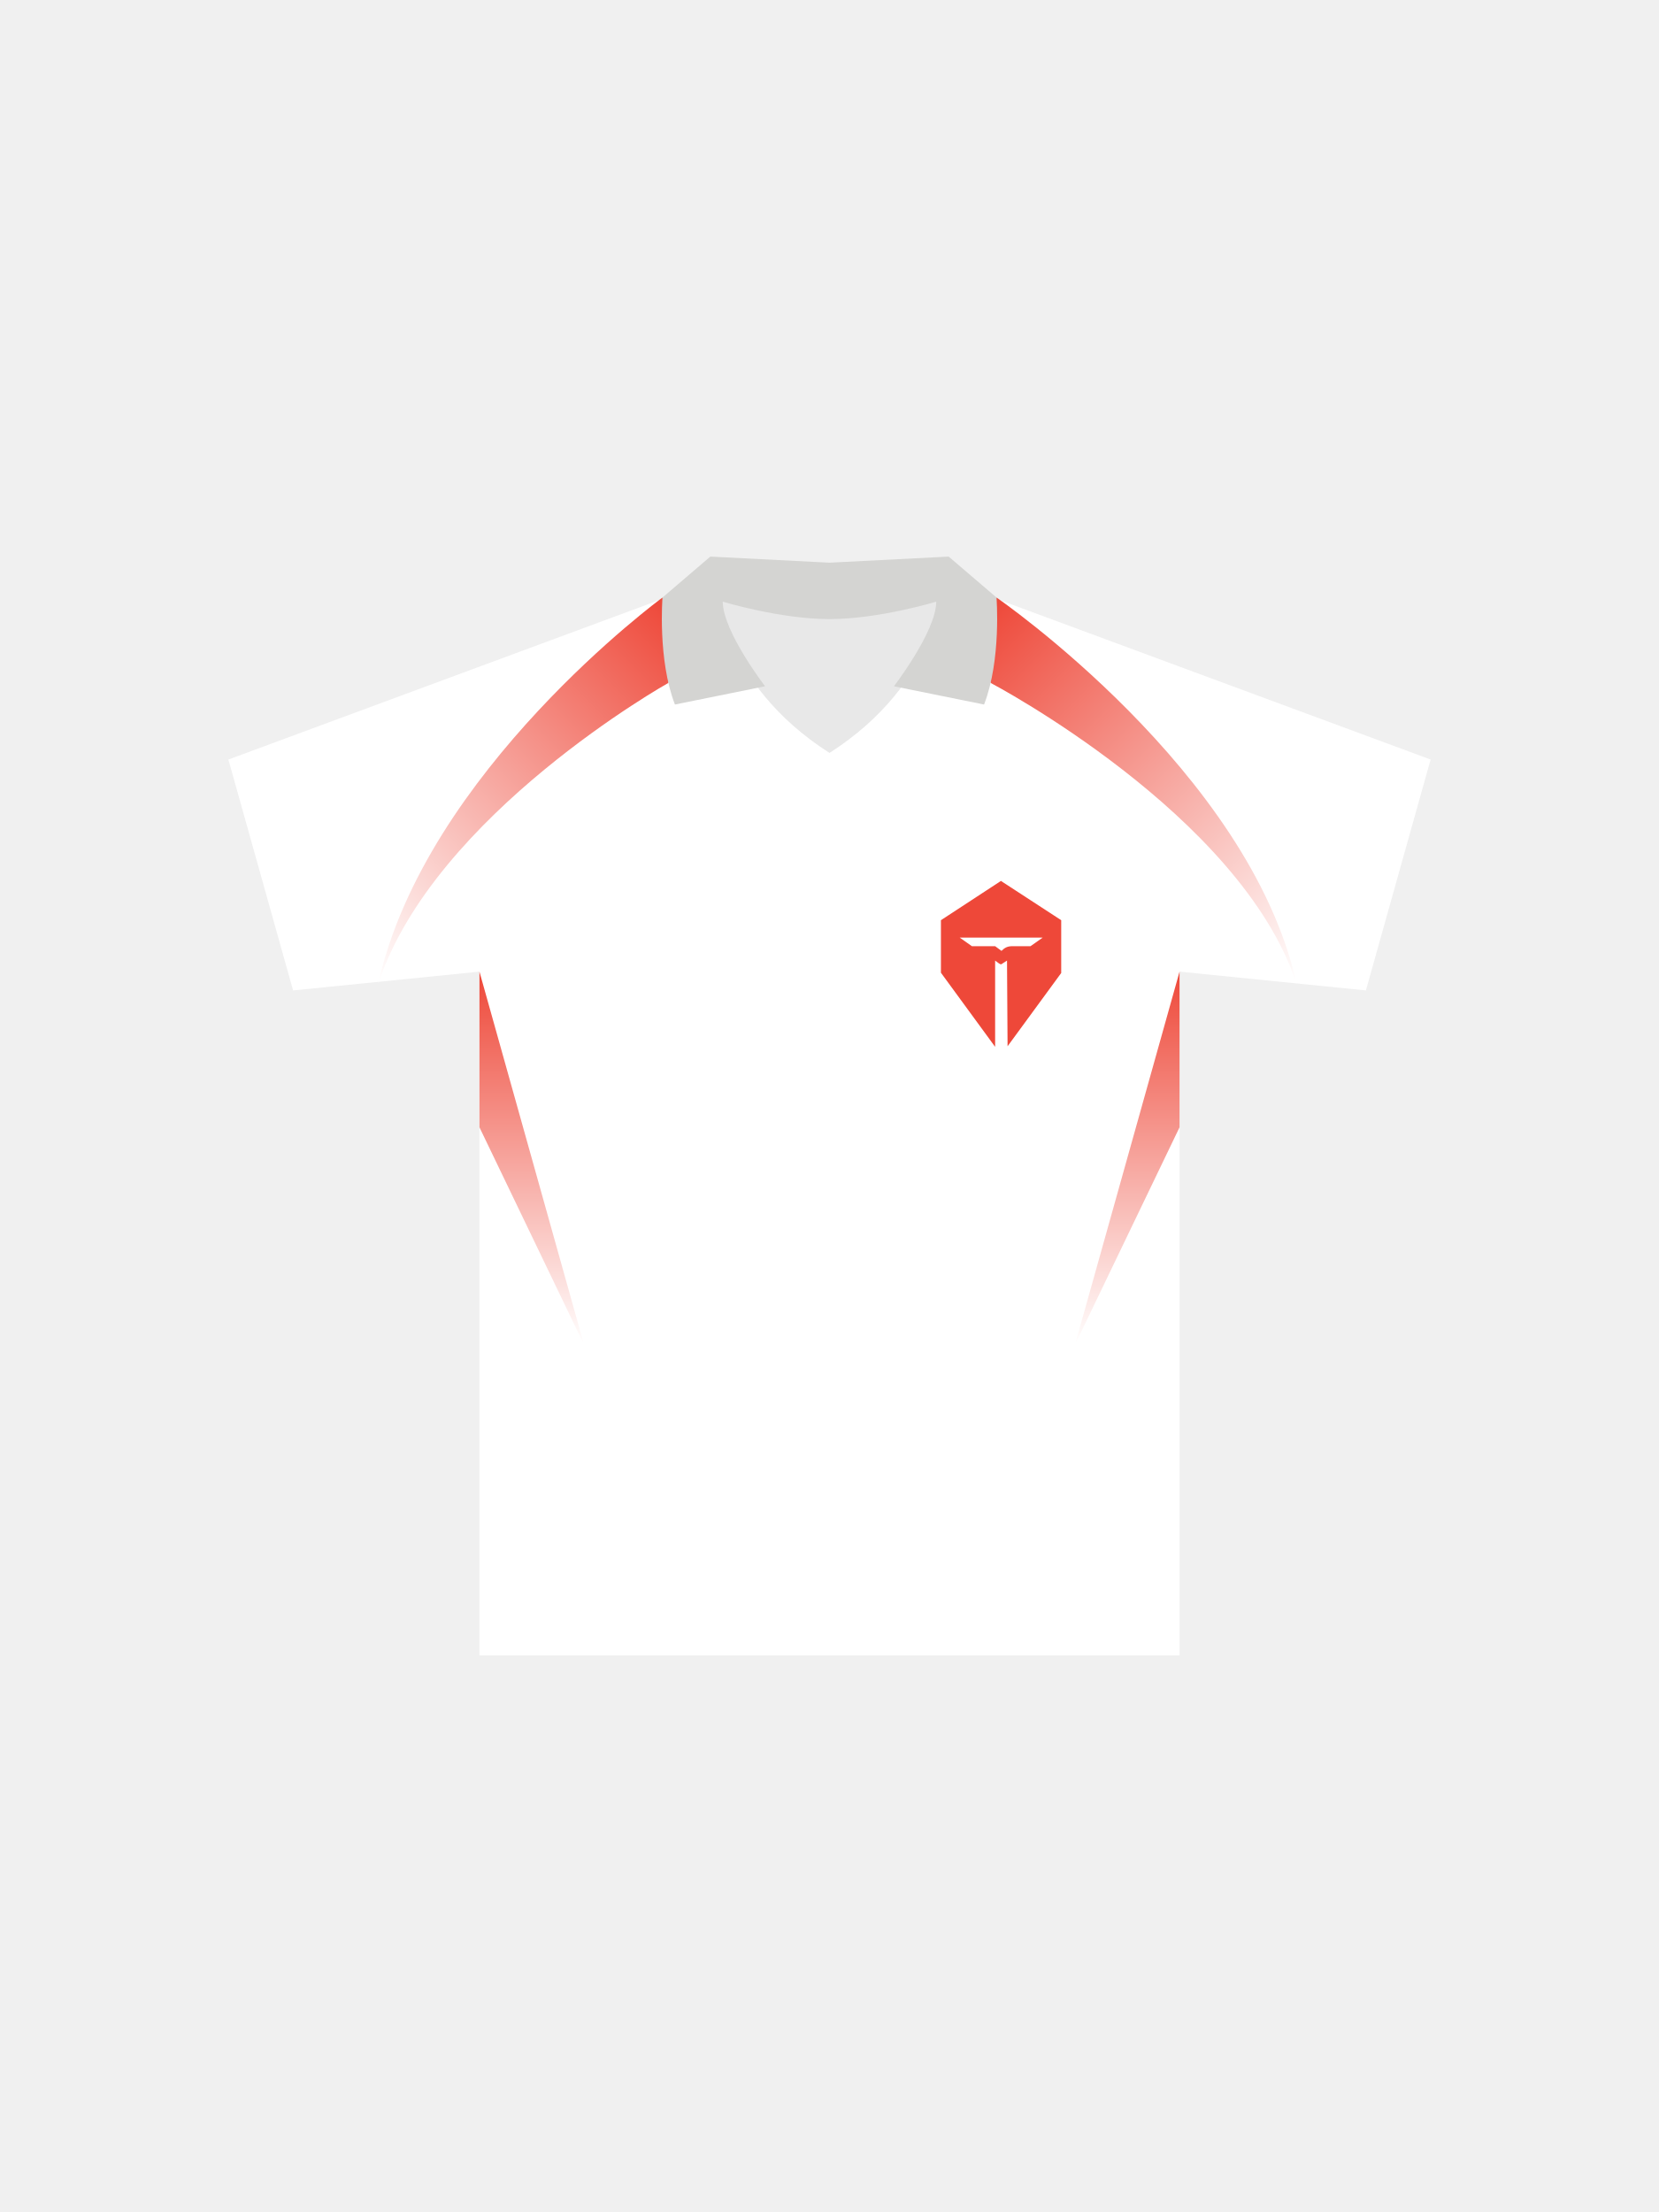
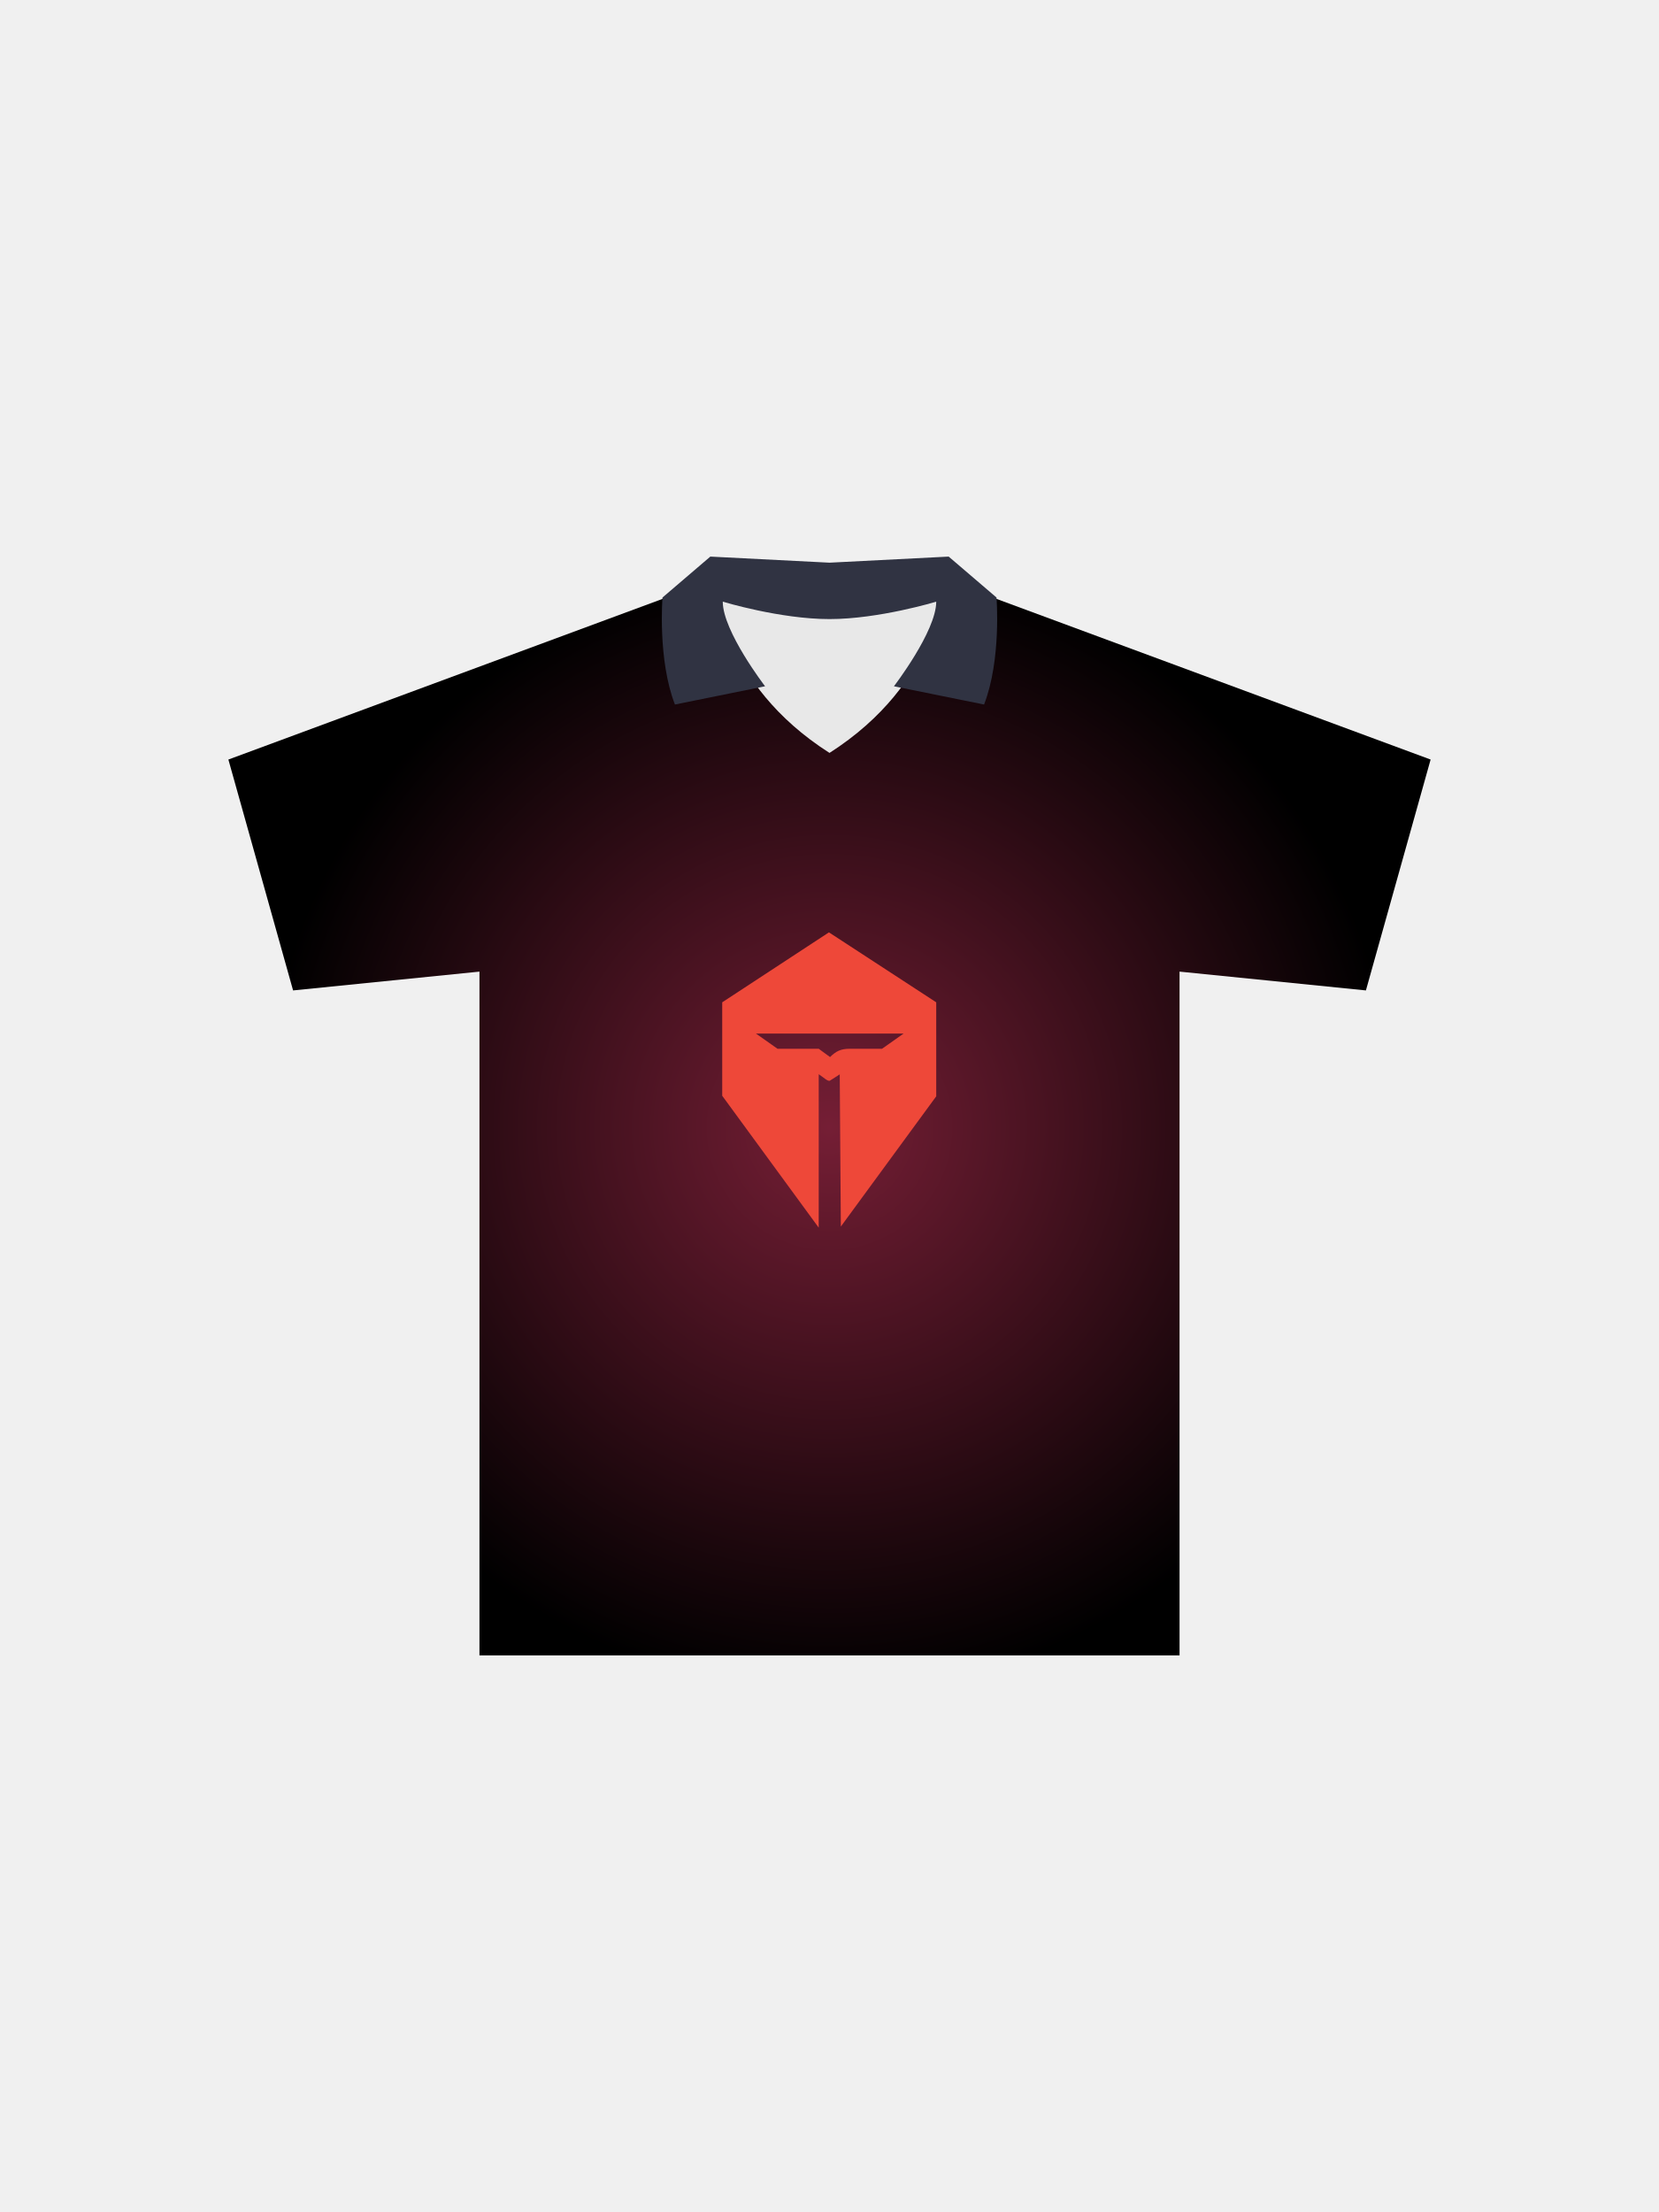
- <svg xmlns="http://www.w3.org/2000/svg" xmlns:xlink="http://www.w3.org/1999/xlink" id="_레이어_1" version="1.1" viewBox="0 0 600 800">
+ <svg xmlns="http://www.w3.org/2000/svg" id="_레이어_1" version="1.1" viewBox="0 0 600 800">
  <defs>
    <style>
      .st0 {
-         fill: url(#_무제_그라디언트);
+         fill: #303342;
      }

      .st1 {
-         fill: url(#_무제_그라디언트_2);
+         fill: #ee4839;
      }

      .st2 {
-         fill: url(#_무제_그라디언트_3);
+         fill: url(#_무제_그라디언트_62);
      }

      .st3 {
-         fill: #d4d4d2;
-       }
- 
-       .st4 {
-         fill: #fff;
-       }
- 
-       .st5 {
-         fill: #ee4839;
-       }
- 
-       .st6 {
-         fill: url(#_무제_그라디언트_31);
-       }
- 
-       .st7 {
        fill: #e8e8e8;
      }
    </style>
-     <linearGradient id="_무제_그라디언트" data-name="무제 그라디언트" x1="122.1" y1="453.4" x2="246.1" y2="577.3" gradientTransform="translate(600 800) rotate(-180)" gradientUnits="userSpaceOnUse">
-       <stop offset="0" stop-color="#fff" />
-       <stop offset="1" stop-color="#ee4839" />
-     </linearGradient>
-     <linearGradient id="_무제_그라디언트_2" data-name="무제 그라디언트 2" x1="126.5" y1="454.6" x2="247.7" y2="575.8" gradientTransform="translate(0 800) scale(1 -1)" gradientUnits="userSpaceOnUse">
-       <stop offset="0" stop-color="#fff" />
-       <stop offset="1" stop-color="#ee4839" />
-     </linearGradient>
-     <linearGradient id="_무제_그라디언트_3" data-name="무제 그라디언트 3" x1="192.3" y1="486.3" x2="192.3" y2="351.4" gradientUnits="userSpaceOnUse">
-       <stop offset="0" stop-color="#fff" />
-       <stop offset="1" stop-color="#ee4839" />
-     </linearGradient>
-     <linearGradient id="_무제_그라디언트_31" data-name="무제 그라디언트 3" x1="192.3" y1="486.3" x2="192.3" y2="351.4" gradientTransform="translate(600) scale(-1 1)" xlink:href="#_무제_그라디언트_3" />
+     <radialGradient id="_무제_그라디언트_62" data-name="무제 그라디언트 62" cx="300" cy="407.7" fx="300" fy="407.7" r="204.6" gradientUnits="userSpaceOnUse">
+       <stop offset="0" stop-color="#751e35" />
+       <stop offset="1" stop-color="#000" />
+     </radialGradient>
  </defs>
-   <polygon class="st4" points="300 598.7 426.6 598.7 426.6 351.4 494 358.2 517.4 274.7 360.4 216.6 300 216.6 239.6 216.6 82.6 274.7 106 358.2 173.4 351.4 173.4 598.7 300 598.7" />
-   <path class="st7" d="M300,211.6h41.2s-1.6,35.4-41.2,60.7c-39.7-25.3-41.2-60.7-41.2-60.7h41.2Z" />
-   <path class="st0" d="M360.4,216.1s91.4,62.8,108.5,139.6h0c-20.3-61.3-110.6-108.7-110.6-108.7l-6.6-19,8.8-11.9h0Z" />
-   <path class="st1" d="M239.6,216.1s-85.7,62.8-102.8,139.6h0c20.3-61.3,104.9-108.7,104.9-108.7l6.6-19-8.8-11.9h0Z" />
-   <path class="st3" d="M300,223.9c17.9,0,38.6-6.3,38.6-6.3,0,10.7-15.3,30.6-15.3,30.6l32.6,6.6c6.3-16.2,4.5-38.7,4.5-38.7l-17.3-14.8-43.1,2.2-43.1-2.2-17.3,14.8s-1.8,22.5,4.5,38.7l32.6-6.6s-15.3-19.9-15.3-30.6c0,0,20.7,6.3,38.6,6.3h0Z" />
-   <path class="st5" d="M364.2,347.4l-2,1.3c-.4.3-1.3-.6-2.3-1.3v31.2l-19.6-26.8v-19l21.7-14.2,21.8,14.2v19.1l-19.4,26.5-.2-31h0ZM366.2,342.2h6.5l4.4-3.1h-30l4.4,3.1h8.4l2.3,1.7c1.2-1.2,2.2-1.7,4-1.7h0Z" />
-   <polygon class="st2" points="173.4 351.4 211.2 486.3 173.4 407.7 173.4 351.4" />
-   <polygon class="st6" points="426.6 351.4 388.8 486.3 426.6 407.7 426.6 351.4" />
+   <polygon class="st2" points="300 598.7 426.6 598.7 426.6 351.4 494 358.2 517.4 274.7 360.4 216.6 300 216.6 239.6 216.6 82.6 274.7 106 358.2 173.4 351.4 173.4 598.7 300 598.7" />
+   <path class="st3" d="M300,211.6h41.2s-1.6,35.4-41.2,60.7c-39.7-25.3-41.2-60.7-41.2-60.7h41.2Z" />
+   <path class="st0" d="M300,223.9c17.9,0,38.6-6.3,38.6-6.3,0,10.7-15.3,30.6-15.3,30.6l32.6,6.6c6.3-16.2,4.5-38.7,4.5-38.7l-17.3-14.8-43.1,2.2-43.1-2.2-17.3,14.8s-1.8,22.5,4.5,38.7l32.6-6.6s-15.3-19.9-15.3-30.6c0,0,20.7,6.3,38.6,6.3h0Z" />
+   <path class="st1" d="M303.8,388.5l-3.6,2.3c-.7.5-2.3-1.1-4.1-2.3v55.5l-34.9-47.7v-33.8l38.6-25.3,38.8,25.3v34l-34.5,47.1-.4-55.2h0ZM307.4,379.3h11.6l7.8-5.5h-53.4l7.8,5.5h14.9l4.1,3c2.1-2.1,3.9-3,7.1-3h0Z" />
</svg>
